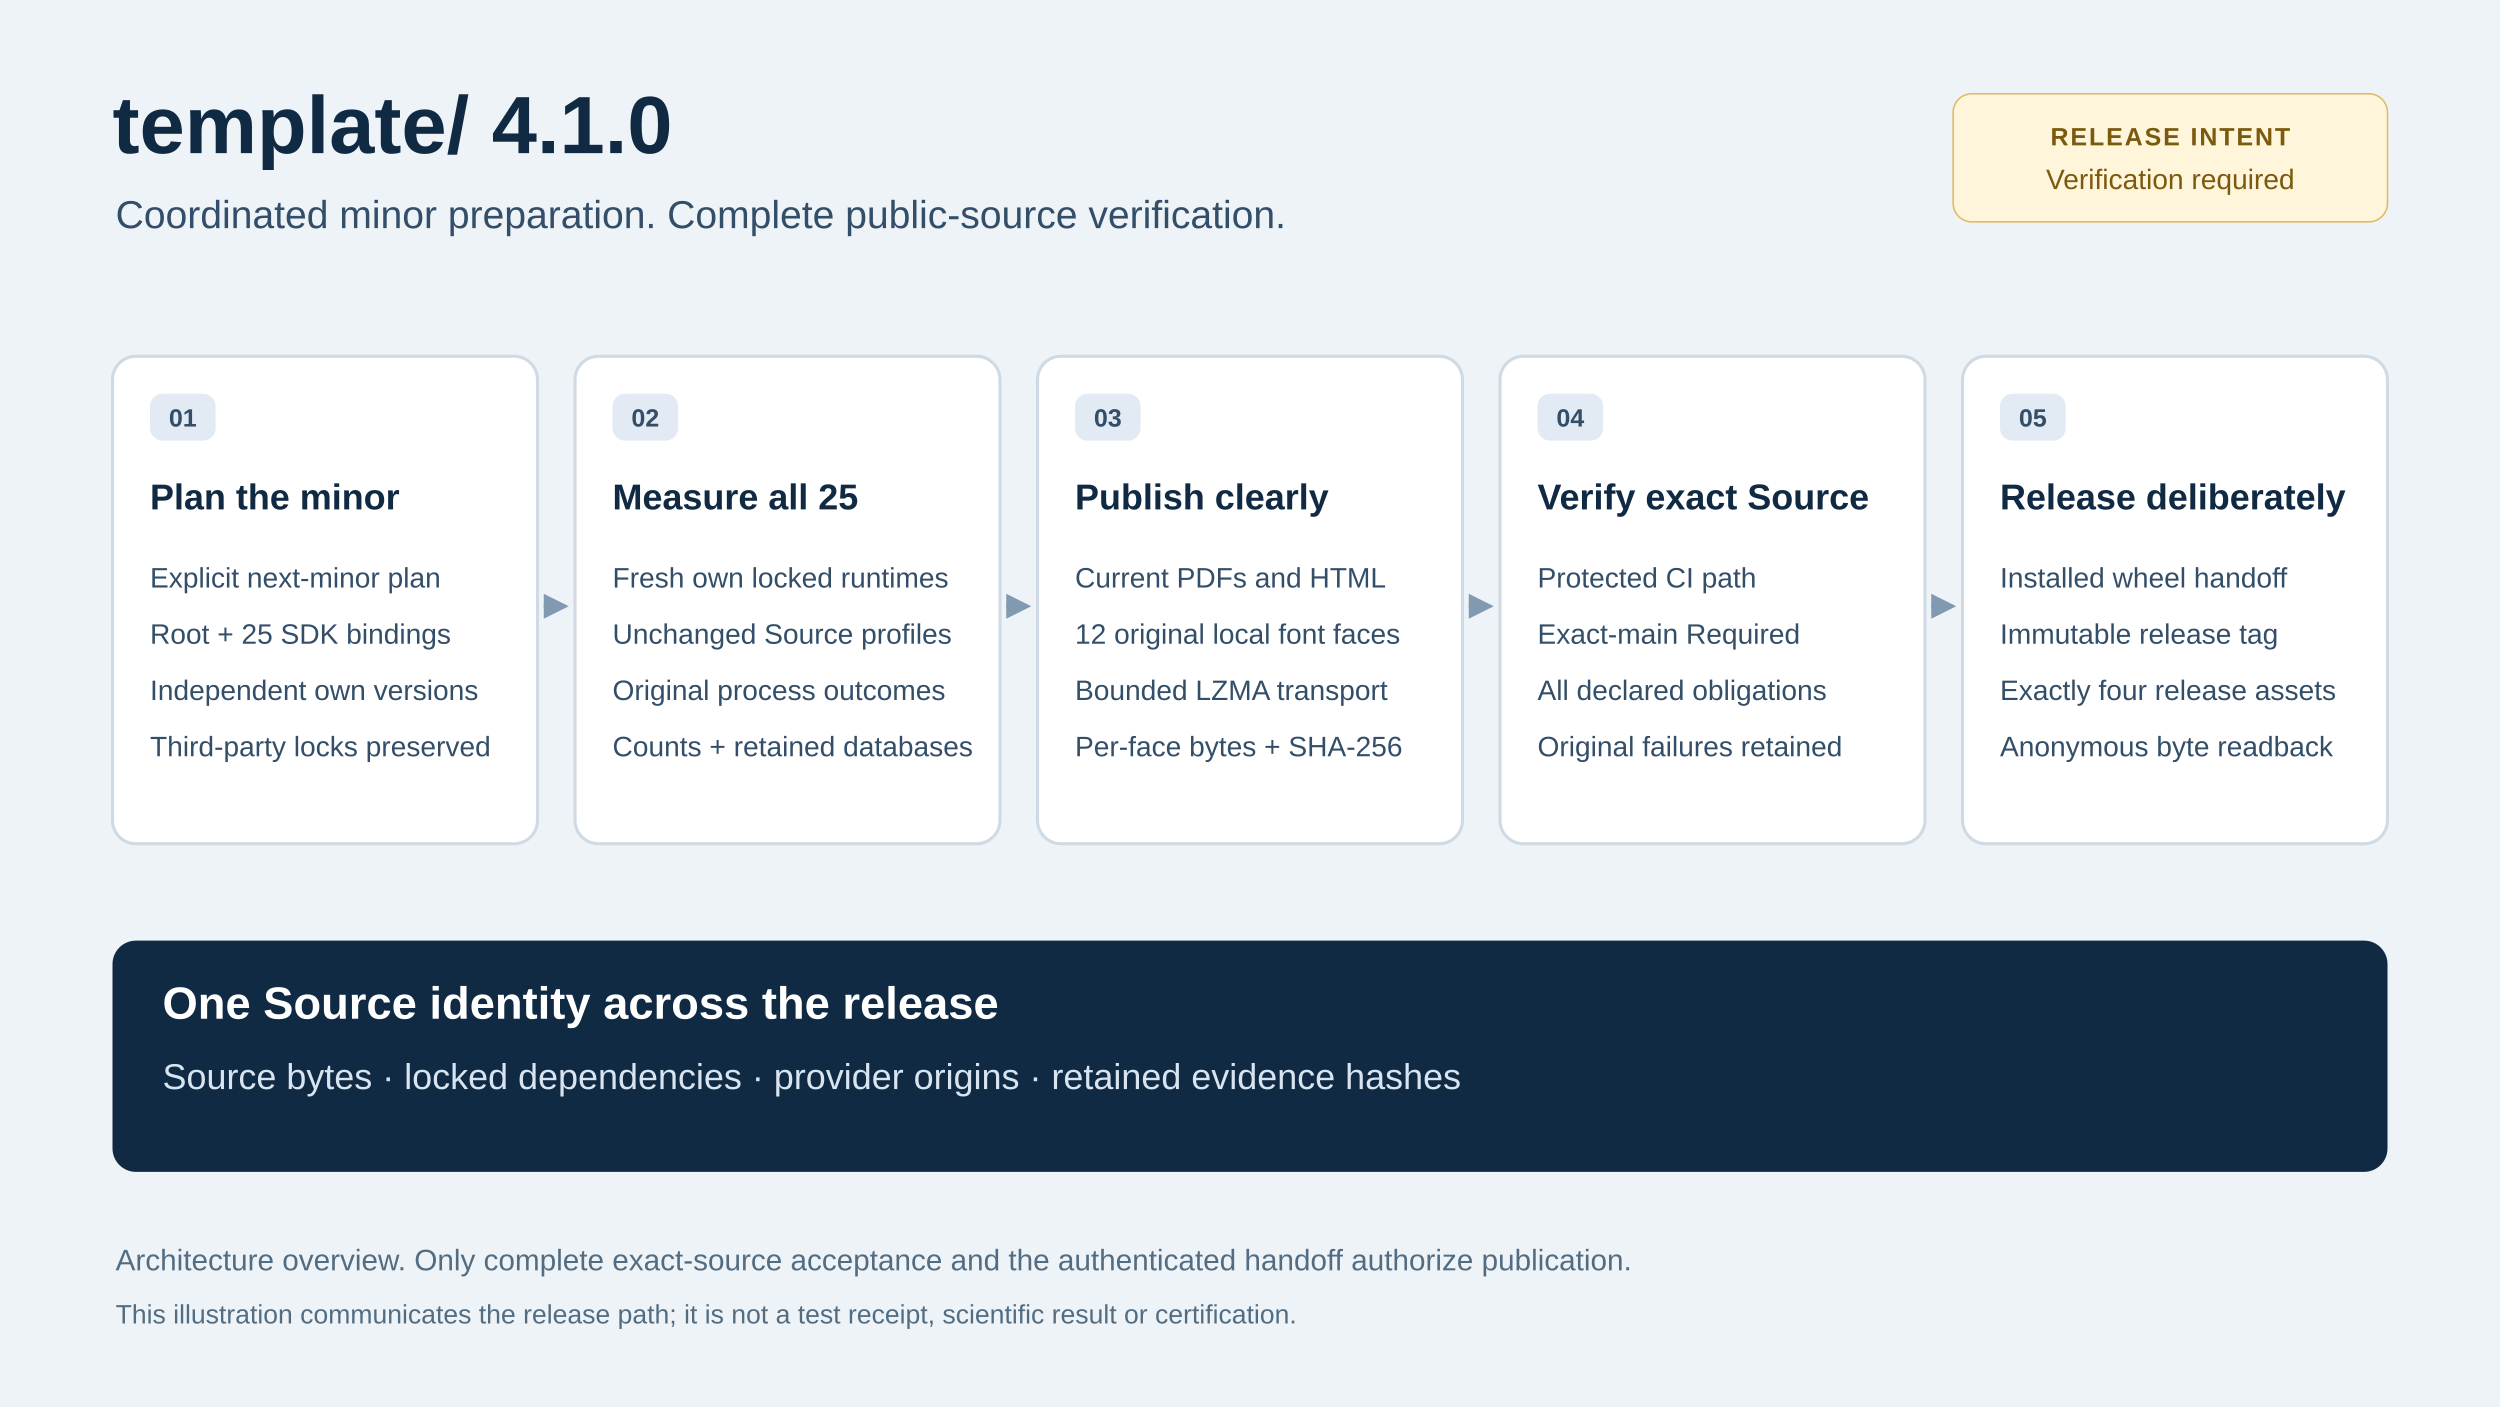
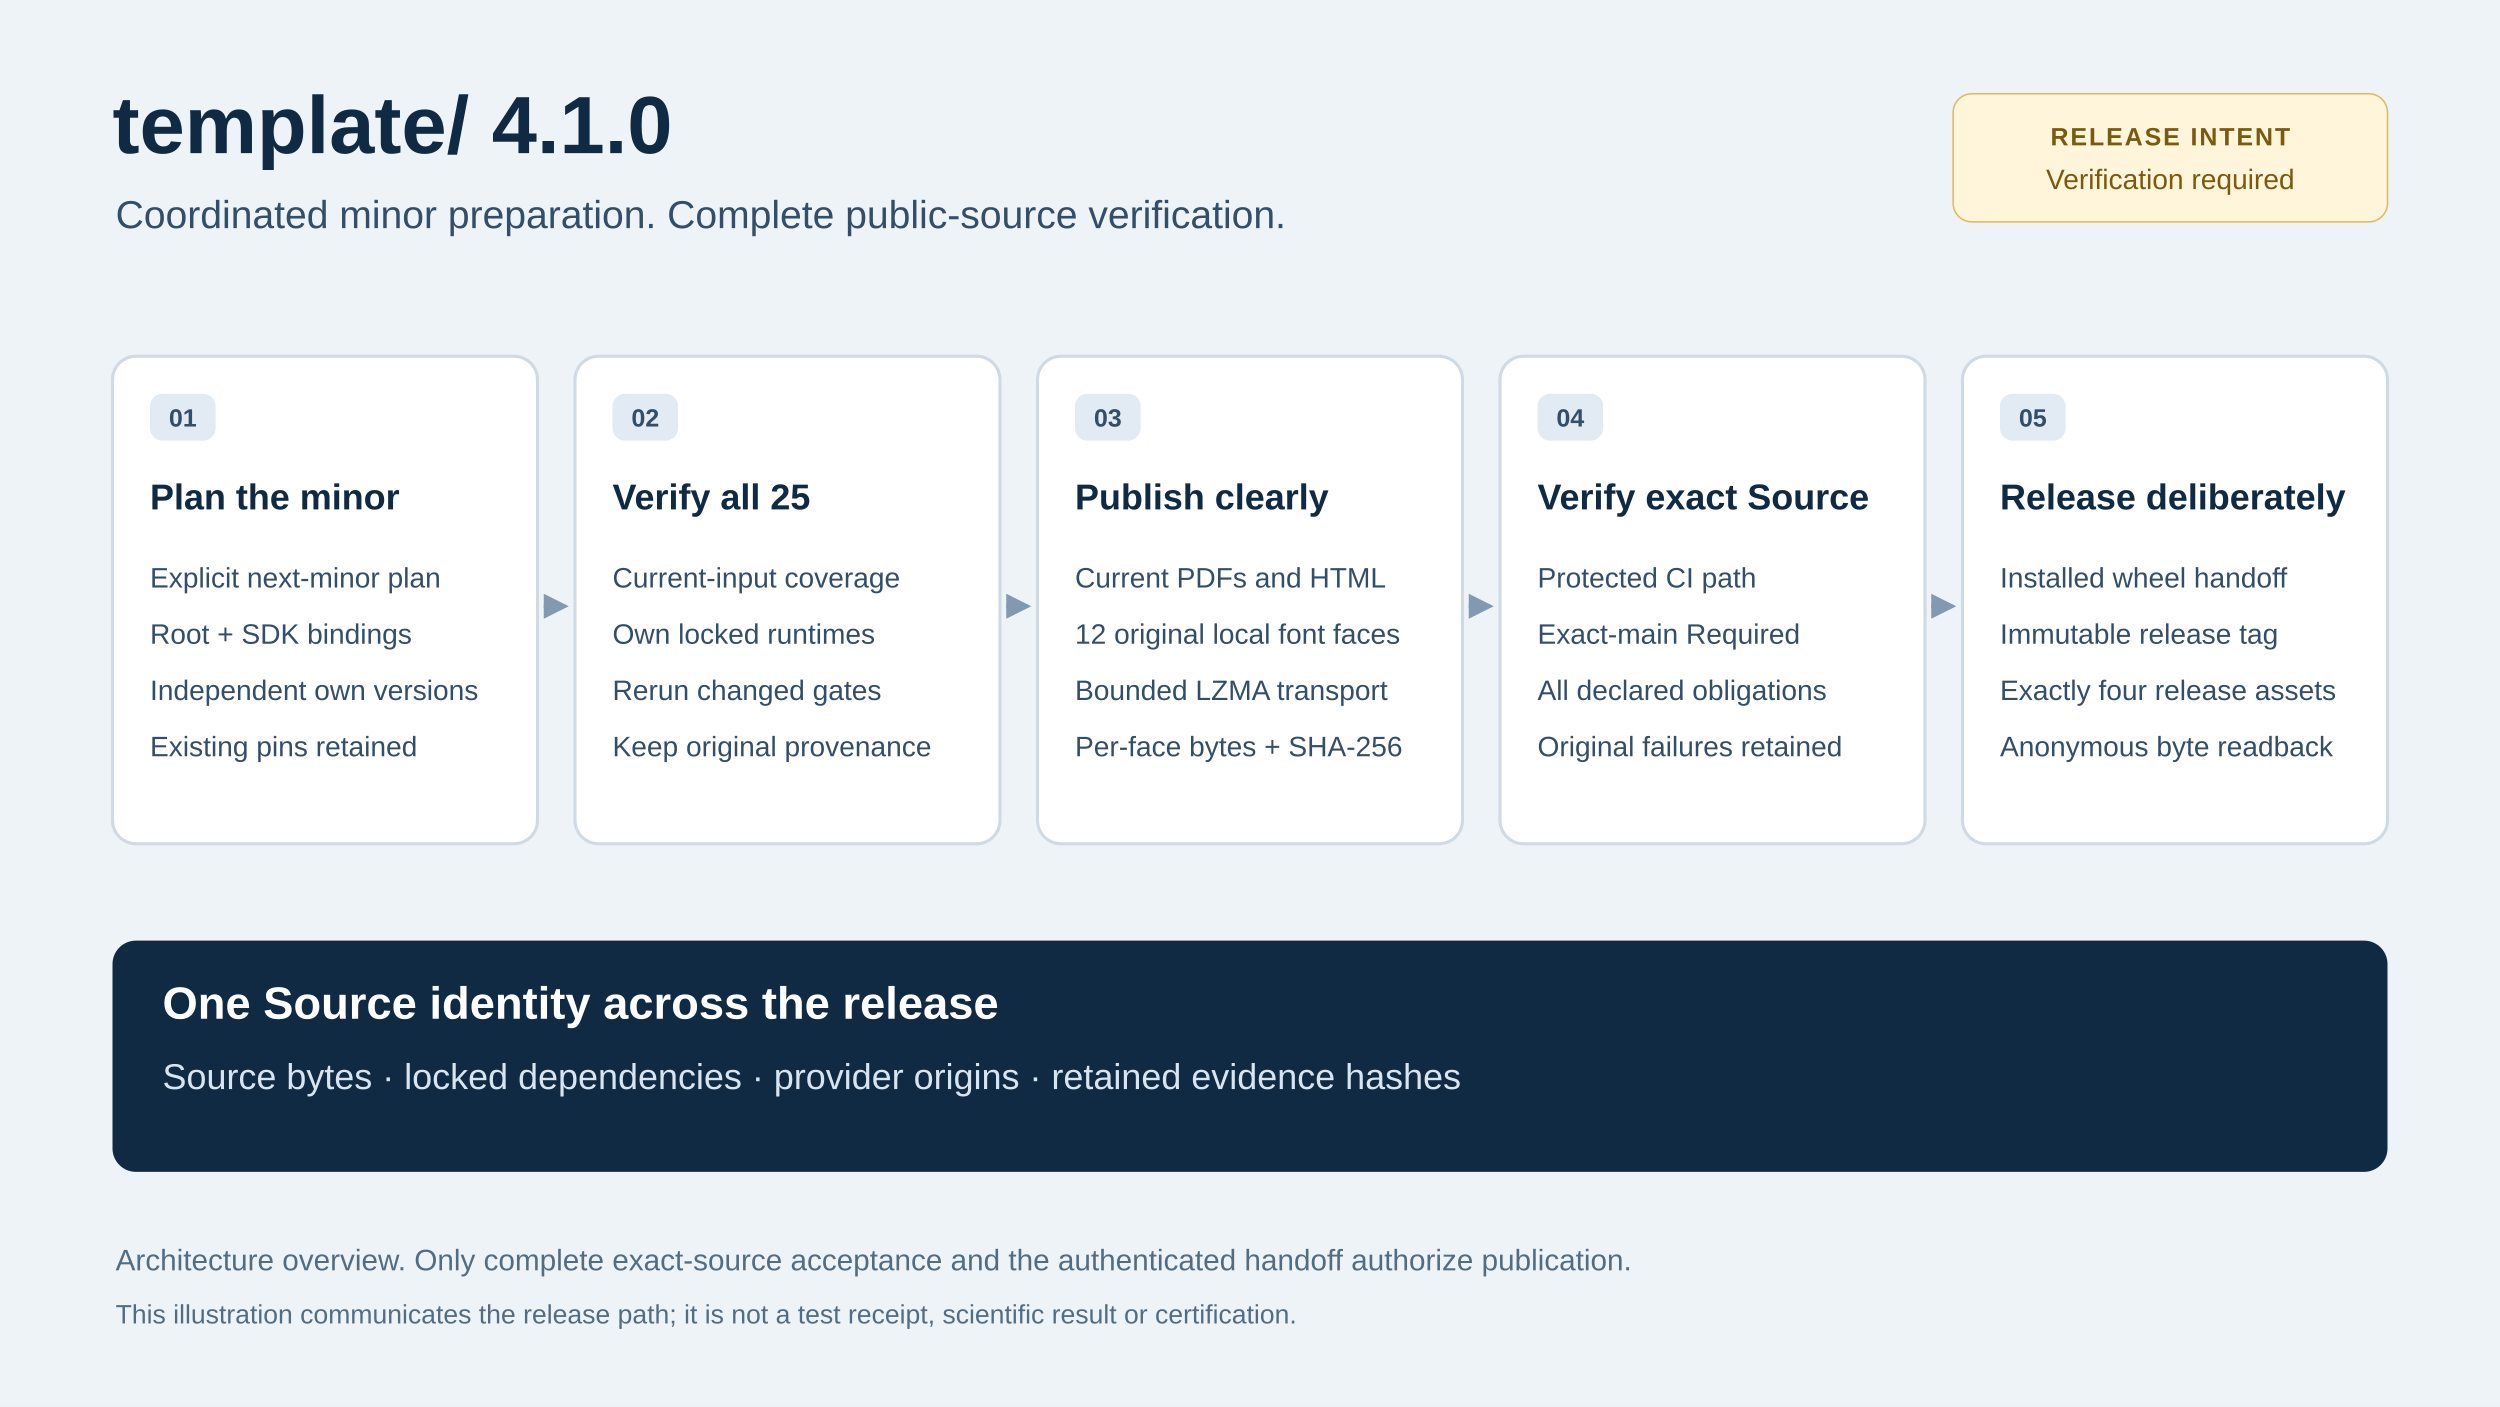
<svg xmlns="http://www.w3.org/2000/svg" width="1600" height="900" viewBox="0 0 1600 900" role="img" aria-labelledby="title description">
  <defs>
    <marker id="arrow" markerWidth="8" markerHeight="8" refX="7" refY="4" orient="auto">
      <path d="M0 0 L8 4 L0 8Z" fill="#829ab1" />
    </marker>
    <style>
      text { font-family: Arial, Helvetica, sans-serif; }
      .heading { font-size: 23px; font-weight: 700; fill: #102a43; }
      .body { font-size: 18px; fill: #334e68; }
    </style>
  </defs>
  <rect width="1600" height="900" fill="#eef3f8" />
  <text x="72" y="98" font-size="52" font-weight="700" fill="#102a43">template/ 4.1.0</text>
  <text x="74" y="146" font-size="25" fill="#334e68">Coordinated minor preparation. Complete public-source verification.</text>
  <rect x="1250" y="60" width="278" height="82" rx="12" fill="#fff5db" stroke="#dfba64" />
  <text x="1389" y="93" font-size="16" font-weight="700" letter-spacing="1.2" text-anchor="middle" fill="#7b590d">RELEASE INTENT</text>
  <text x="1389" y="121" font-size="18" text-anchor="middle" fill="#7b590d">Verification required</text>
  <g id="stage-1">
    <rect x="72" y="228" width="272" height="312" rx="15" fill="#ffffff" stroke="#cfdae5" stroke-width="2" />
    <rect x="96" y="252" width="42" height="30" rx="8" fill="#e2eaf3" />
    <text x="117" y="273" font-size="16" font-weight="700" text-anchor="middle" fill="#334e68">01</text>
    <text x="96" y="326" class="heading">Plan the minor</text>
    <text x="96" y="376" class="body">Explicit next-minor plan</text>
-     <text x="96" y="412" class="body">Root + 25 SDK bindings</text>
+     <text x="96" y="412" class="body">Root + SDK bindings</text>
    <text x="96" y="448" class="body">Independent own versions</text>
-     <text x="96" y="484" class="body">Third-party locks preserved</text>
+     <text x="96" y="484" class="body">Existing pins retained</text>
  </g>
  <path d="M 348 388 H 362" fill="none" stroke="#829ab1" stroke-width="2" marker-end="url(#arrow)" />
  <g id="stage-2">
    <rect x="368" y="228" width="272" height="312" rx="15" fill="#ffffff" stroke="#cfdae5" stroke-width="2" />
    <rect x="392" y="252" width="42" height="30" rx="8" fill="#e2eaf3" />
    <text x="413" y="273" font-size="16" font-weight="700" text-anchor="middle" fill="#334e68">02</text>
-     <text x="392" y="326" class="heading">Measure all 25</text>
-     <text x="392" y="376" class="body">Fresh own locked runtimes</text>
-     <text x="392" y="412" class="body">Unchanged Source profiles</text>
-     <text x="392" y="448" class="body">Original process outcomes</text>
-     <text x="392" y="484" class="body">Counts + retained databases</text>
+     <text x="392" y="326" class="heading">Verify all 25</text>
+     <text x="392" y="376" class="body">Current-input coverage</text>
+     <text x="392" y="412" class="body">Own locked runtimes</text>
+     <text x="392" y="448" class="body">Rerun changed gates</text>
+     <text x="392" y="484" class="body">Keep original provenance</text>
  </g>
  <path d="M 644 388 H 658" fill="none" stroke="#829ab1" stroke-width="2" marker-end="url(#arrow)" />
  <g id="stage-3">
    <rect x="664" y="228" width="272" height="312" rx="15" fill="#ffffff" stroke="#cfdae5" stroke-width="2" />
    <rect x="688" y="252" width="42" height="30" rx="8" fill="#e2eaf3" />
    <text x="709" y="273" font-size="16" font-weight="700" text-anchor="middle" fill="#334e68">03</text>
    <text x="688" y="326" class="heading">Publish clearly</text>
    <text x="688" y="376" class="body">Current PDFs and HTML</text>
    <text x="688" y="412" class="body">12 original local font faces</text>
    <text x="688" y="448" class="body">Bounded LZMA transport</text>
    <text x="688" y="484" class="body">Per-face bytes + SHA-256</text>
  </g>
  <path d="M 940 388 H 954" fill="none" stroke="#829ab1" stroke-width="2" marker-end="url(#arrow)" />
  <g id="stage-4">
    <rect x="960" y="228" width="272" height="312" rx="15" fill="#ffffff" stroke="#cfdae5" stroke-width="2" />
    <rect x="984" y="252" width="42" height="30" rx="8" fill="#e2eaf3" />
    <text x="1005" y="273" font-size="16" font-weight="700" text-anchor="middle" fill="#334e68">04</text>
    <text x="984" y="326" class="heading">Verify exact Source</text>
    <text x="984" y="376" class="body">Protected CI path</text>
    <text x="984" y="412" class="body">Exact-main Required</text>
    <text x="984" y="448" class="body">All declared obligations</text>
    <text x="984" y="484" class="body">Original failures retained</text>
  </g>
  <path d="M 1236 388 H 1250" fill="none" stroke="#829ab1" stroke-width="2" marker-end="url(#arrow)" />
  <g id="stage-5">
    <rect x="1256" y="228" width="272" height="312" rx="15" fill="#ffffff" stroke="#cfdae5" stroke-width="2" />
    <rect x="1280" y="252" width="42" height="30" rx="8" fill="#e2eaf3" />
    <text x="1301" y="273" font-size="16" font-weight="700" text-anchor="middle" fill="#334e68">05</text>
    <text x="1280" y="326" class="heading">Release deliberately</text>
    <text x="1280" y="376" class="body">Installed wheel handoff</text>
    <text x="1280" y="412" class="body">Immutable release tag</text>
    <text x="1280" y="448" class="body">Exactly four release assets</text>
    <text x="1280" y="484" class="body">Anonymous byte readback</text>
  </g>
  <rect x="72" y="602" width="1456" height="148" rx="15" fill="#102a43" />
  <text x="104" y="652" font-size="29" font-weight="700" fill="#ffffff">One Source identity across the release</text>
  <text x="104" y="697" font-size="23" fill="#d8e5f1">Source bytes  ·  locked dependencies  ·  provider origins  ·  retained evidence hashes</text>
  <text x="74" y="813" font-size="19" fill="#526d82">Architecture overview. Only complete exact-source acceptance and the authenticated handoff authorize publication.</text>
  <text x="74" y="847" font-size="17" fill="#526d82">This illustration communicates the release path; it is not a test receipt, scientific result or certification.</text>
</svg>
